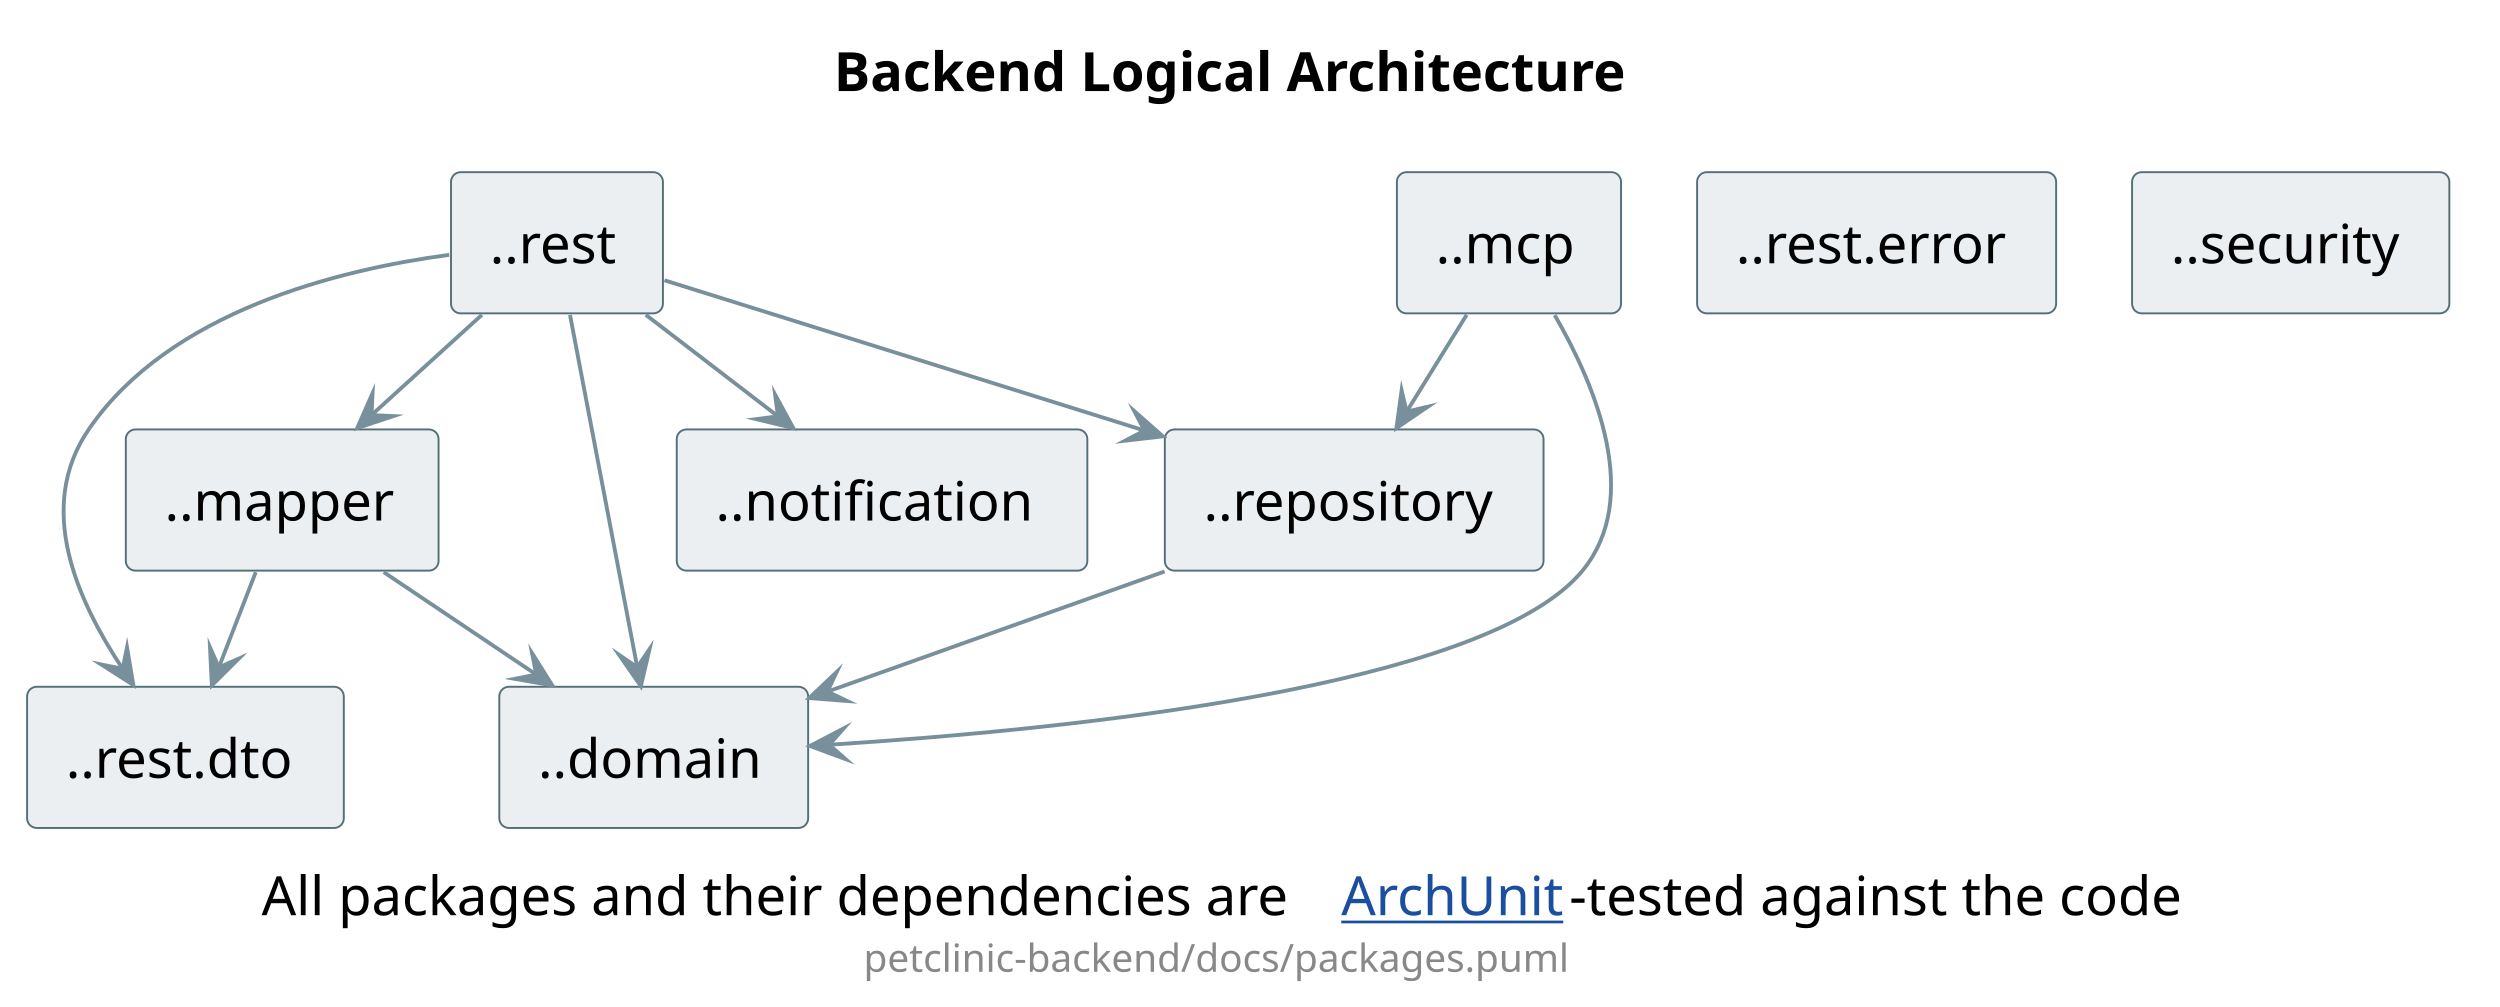
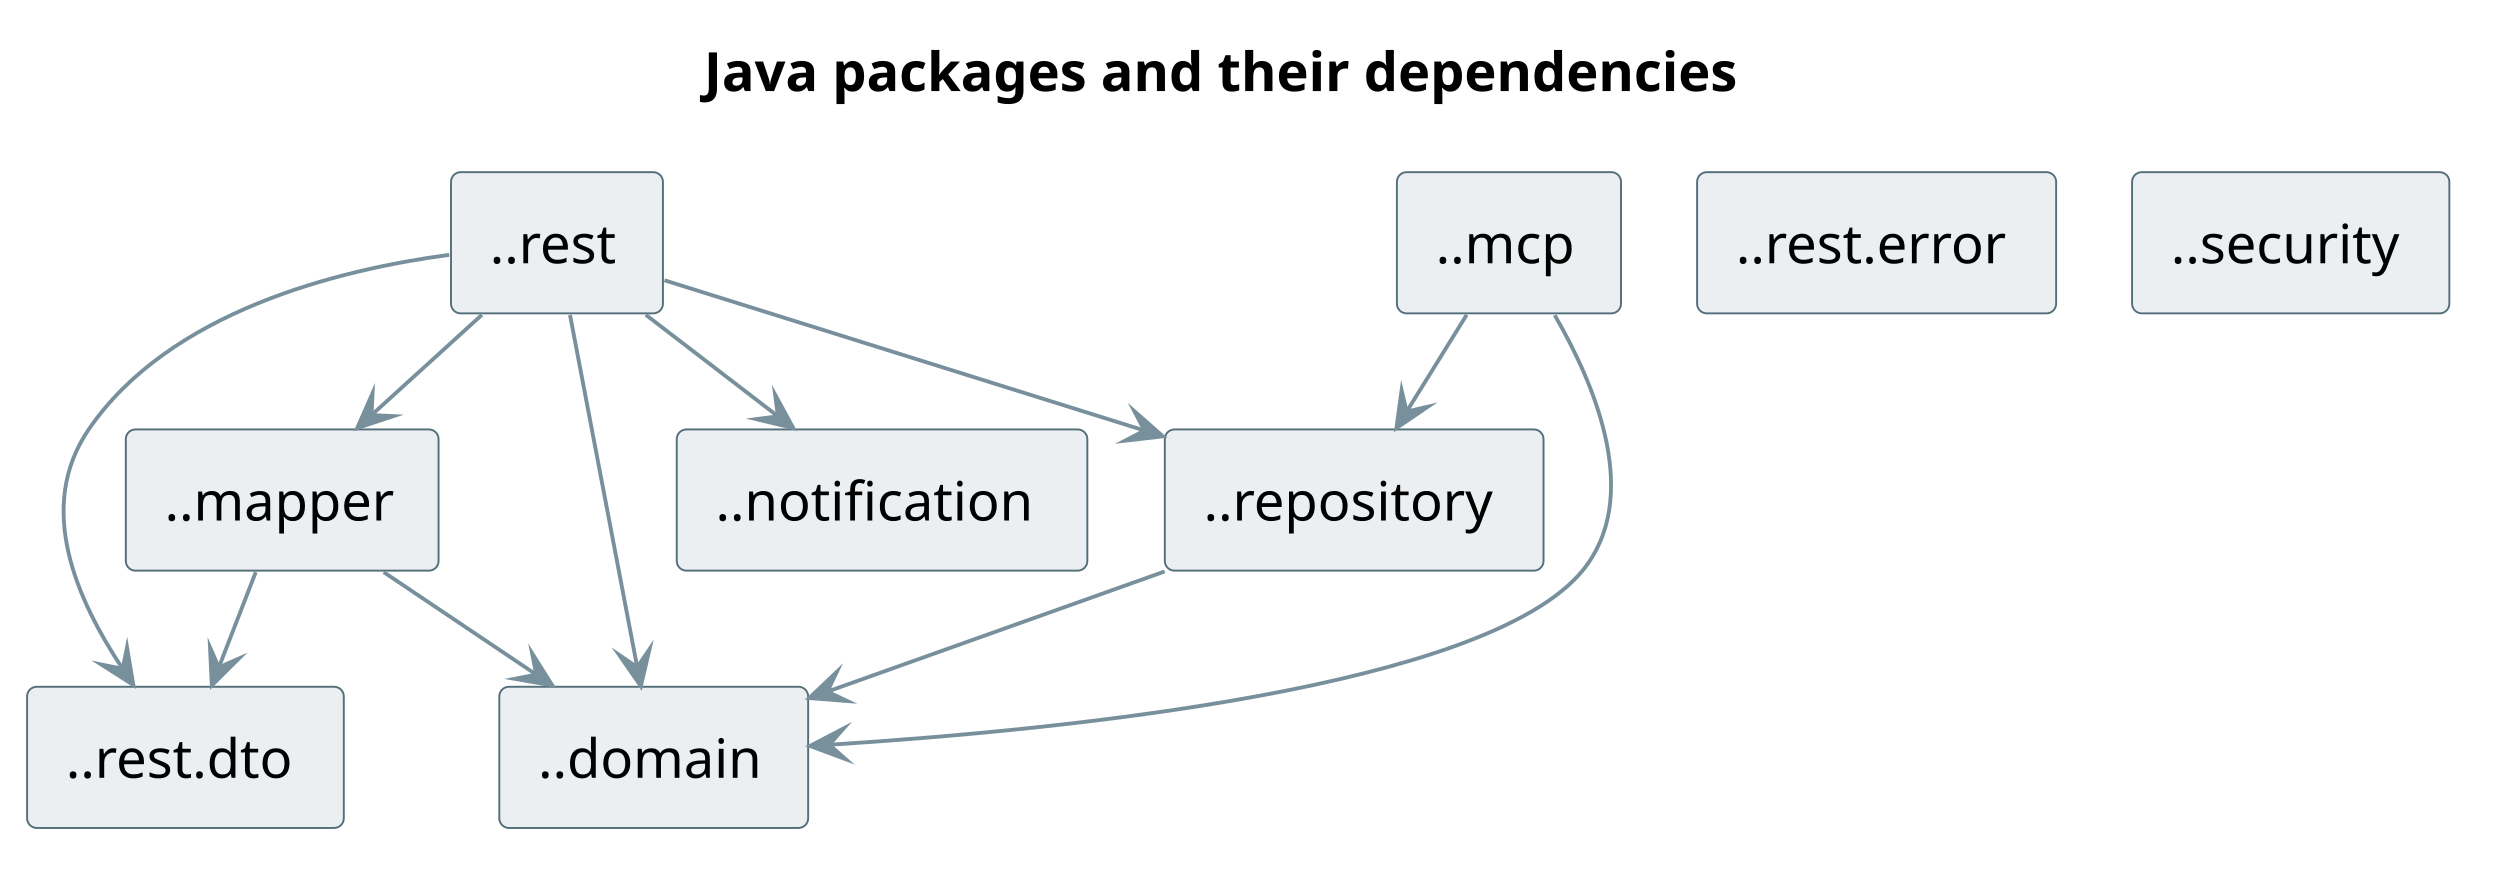
- <svg xmlns="http://www.w3.org/2000/svg" xmlns:xlink="http://www.w3.org/1999/xlink" version="1.1" data-diagram-type="DESCRIPTION" style="width:646px;height:260px;background:#FFFFFF;" width="646px" height="260px" viewBox="0 0 646 260" zoomAndPan="magnify" preserveAspectRatio="none" contentStyleType="text/css">
+ <svg xmlns="http://www.w3.org/2000/svg" version="1.1" data-diagram-type="DESCRIPTION" style="width:646px;height:227px;background:#FFFFFF;" width="646px" height="227px" viewBox="0 0 646 227" zoomAndPan="magnify" preserveAspectRatio="none" contentStyleType="text/css">
  <defs />
  <g font-family="sans-serif" lengthAdjust="spacing">
    <g class="title" data-source-line="2">
-       <text x="215.455" y="23.535" fill="#000" font-size="14" textLength="209.002" font-weight="700">Backend Logical Architecture</text>
+       <text x="181.894" y="23.535" fill="#000" font-size="14" textLength="276.124" font-weight="700">Java packages and their dependencies</text>
    </g>
-     <g class="entity" data-qualified-name="..rest" id="ent0001" data-source-line="25">
+     <g class="entity" data-qualified-name="..rest" id="ent0001" data-source-line="21">
      <rect x="116.54" y="44.488" width="54.761" height="36.488" fill="#ECEFF1" style="stroke:#546E7A;stroke-width:0.5;" rx="2.5" ry="2.5" />
      <text x="126.54" y="68.023" fill="#000" font-size="14" textLength="34.761">..rest</text>
    </g>
-     <g class="entity" data-qualified-name="..mcp" id="ent0002" data-source-line="26">
+     <g class="entity" data-qualified-name="..mcp" id="ent0002" data-source-line="22">
      <rect x="360.96" y="44.488" width="57.912" height="36.488" fill="#ECEFF1" style="stroke:#546E7A;stroke-width:0.5;" rx="2.5" ry="2.5" />
      <text x="370.96" y="68.023" fill="#000" font-size="14" textLength="37.912">..mcp</text>
    </g>
-     <g class="entity" data-qualified-name="..rest.error" id="ent0003" data-source-line="27">
+     <g class="entity" data-qualified-name="..rest.error" id="ent0003" data-source-line="23">
      <rect x="438.53" y="44.488" width="92.775" height="36.488" fill="#ECEFF1" style="stroke:#546E7A;stroke-width:0.5;" rx="2.5" ry="2.5" />
      <text x="448.53" y="68.023" fill="#000" font-size="14" textLength="72.775">..rest.error</text>
    </g>
-     <g class="entity" data-qualified-name="..security" id="ent0004" data-source-line="28">
+     <g class="entity" data-qualified-name="..security" id="ent0004" data-source-line="24">
      <rect x="550.93" y="44.488" width="81.981" height="36.488" fill="#ECEFF1" style="stroke:#546E7A;stroke-width:0.5;" rx="2.5" ry="2.5" />
      <text x="560.93" y="68.023" fill="#000" font-size="14" textLength="61.981">..security</text>
    </g>
-     <g class="entity" data-qualified-name="..mapper" id="ent0005" data-source-line="29">
+     <g class="entity" data-qualified-name="..mapper" id="ent0005" data-source-line="25">
      <rect x="32.51" y="110.968" width="80.813" height="36.488" fill="#ECEFF1" style="stroke:#546E7A;stroke-width:0.5;" rx="2.5" ry="2.5" />
      <text x="42.51" y="134.503" fill="#000" font-size="14" textLength="60.813">..mapper</text>
    </g>
-     <g class="entity" data-qualified-name="..repository" id="ent0006" data-source-line="30">
+     <g class="entity" data-qualified-name="..repository" id="ent0006" data-source-line="26">
      <rect x="300.99" y="110.968" width="97.861" height="36.488" fill="#ECEFF1" style="stroke:#546E7A;stroke-width:0.5;" rx="2.5" ry="2.5" />
      <text x="310.99" y="134.503" fill="#000" font-size="14" textLength="77.861">..repository</text>
    </g>
-     <g class="entity" data-qualified-name="..notification" id="ent0007" data-source-line="31">
+     <g class="entity" data-qualified-name="..notification" id="ent0007" data-source-line="27">
      <rect x="174.87" y="110.968" width="106.099" height="36.488" fill="#ECEFF1" style="stroke:#546E7A;stroke-width:0.5;" rx="2.5" ry="2.5" />
      <text x="184.87" y="134.503" fill="#000" font-size="14" textLength="86.099">..notification</text>
    </g>
-     <g class="entity" data-qualified-name="..rest.dto" id="ent0008" data-source-line="32">
+     <g class="entity" data-qualified-name="..rest.dto" id="ent0008" data-source-line="28">
      <rect x="7" y="177.458" width="81.838" height="36.488" fill="#ECEFF1" style="stroke:#546E7A;stroke-width:0.5;" rx="2.5" ry="2.5" />
      <text x="17" y="200.993" fill="#000" font-size="14" textLength="61.838">..rest.dto</text>
    </g>
-     <g class="entity" data-qualified-name="..domain" id="ent0009" data-source-line="33">
+     <g class="entity" data-qualified-name="..domain" id="ent0009" data-source-line="29">
      <rect x="129.02" y="177.458" width="79.808" height="36.488" fill="#ECEFF1" style="stroke:#546E7A;stroke-width:0.5;" rx="2.5" ry="2.5" />
      <text x="139.02" y="200.993" fill="#000" font-size="14" textLength="59.808">..domain</text>
    </g>
-     <g class="link" data-entity-1="ent0006" data-entity-2="ent0009" id="lnk10" data-source-line="35" data-link-type="dependency">
+     <g class="link" data-entity-1="ent0006" data-entity-2="ent0009" id="lnk10" data-source-line="31" data-link-type="dependency">
      <path d="M300.94,147.668 C272.15,157.928 240.91,169.062 213.8,178.712" style="stroke:#78909C;stroke-width:1;" fill="none" id="..repository-to-..domain" />
      <polygon points="209.09,180.388,218.91,181.139,213.8,178.712,216.227,173.602,209.09,180.388" fill="#78909C" style="stroke:#78909C;stroke-width:1;stroke-linejoin:miter;stroke-miterlimit:10;" />
    </g>
-     <g class="link" data-entity-1="ent0005" data-entity-2="ent0009" id="lnk11" data-source-line="36" data-link-type="dependency">
+     <g class="link" data-entity-1="ent0005" data-entity-2="ent0009" id="lnk11" data-source-line="32" data-link-type="dependency">
      <path d="M99.15,147.838 C112.7,156.938 125.03,165.219 138.57,174.319" style="stroke:#78909C;stroke-width:1;" fill="none" id="..mapper-to-..domain" />
      <polygon points="142.72,177.108,137.482,168.768,138.57,174.319,133.019,175.408,142.72,177.108" fill="#78909C" style="stroke:#78909C;stroke-width:1;stroke-linejoin:miter;stroke-miterlimit:10;" />
    </g>
-     <g class="link" data-entity-1="ent0005" data-entity-2="ent0008" id="lnk12" data-source-line="37" data-link-type="dependency">
+     <g class="link" data-entity-1="ent0005" data-entity-2="ent0008" id="lnk12" data-source-line="33" data-link-type="dependency">
      <path d="M66.09,147.838 C62.56,156.938 60.078,163.347 56.548,172.447" style="stroke:#78909C;stroke-width:1;" fill="none" id="..mapper-to-..rest.dto" />
      <polygon points="54.74,177.108,61.724,170.164,56.548,172.447,54.266,167.271,54.74,177.108" fill="#78909C" style="stroke:#78909C;stroke-width:1;stroke-linejoin:miter;stroke-miterlimit:10;" />
    </g>
-     <g class="link" data-entity-1="ent0001" data-entity-2="ent0009" id="lnk13" data-source-line="38" data-link-type="dependency">
+     <g class="link" data-entity-1="ent0001" data-entity-2="ent0009" id="lnk13" data-source-line="34" data-link-type="dependency">
      <path d="M147.29,81.388 C152.09,106.528 159.892,147.427 164.662,172.407" style="stroke:#78909C;stroke-width:1;" fill="none" id="..rest-to-..domain" />
      <polygon points="165.6,177.318,167.841,167.728,164.662,172.407,159.983,169.228,165.6,177.318" fill="#78909C" style="stroke:#78909C;stroke-width:1;stroke-linejoin:miter;stroke-miterlimit:10;" />
    </g>
-     <g class="link" data-entity-1="ent0001" data-entity-2="ent0006" id="lnk14" data-source-line="39" data-link-type="dependency">
+     <g class="link" data-entity-1="ent0001" data-entity-2="ent0006" id="lnk14" data-source-line="35" data-link-type="dependency">
      <path d="M171.7,72.428 C204.65,82.738 255.399,98.624 295.729,111.254" style="stroke:#78909C;stroke-width:1;" fill="none" id="..rest-to-..repository" />
      <polygon points="300.5,112.748,293.107,106.241,295.729,111.254,290.716,113.876,300.5,112.748" fill="#78909C" style="stroke:#78909C;stroke-width:1;stroke-linejoin:miter;stroke-miterlimit:10;" />
    </g>
-     <g class="link" data-entity-1="ent0001" data-entity-2="ent0005" id="lnk15" data-source-line="40" data-link-type="dependency">
+     <g class="link" data-entity-1="ent0001" data-entity-2="ent0005" id="lnk15" data-source-line="36" data-link-type="dependency">
      <path d="M124.52,81.348 C114.5,90.448 106.01,98.155 96,107.255" style="stroke:#78909C;stroke-width:1;" fill="none" id="..rest-to-..mapper" />
      <polygon points="92.3,110.618,101.65,107.524,96,107.255,96.269,101.604,92.3,110.618" fill="#78909C" style="stroke:#78909C;stroke-width:1;stroke-linejoin:miter;stroke-miterlimit:10;" />
    </g>
-     <g class="link" data-entity-1="ent0001" data-entity-2="ent0008" id="lnk16" data-source-line="41" data-link-type="dependency">
+     <g class="link" data-entity-1="ent0001" data-entity-2="ent0008" id="lnk16" data-source-line="37" data-link-type="dependency">
      <path d="M116.09,65.848 C87.3,69.698 43.72,80.528 22.92,110.968 C9.14,131.138 19.821,154.888 31.691,172.828" style="stroke:#78909C;stroke-width:1;" fill="none" id="..rest-to-..rest.dto" />
      <polygon points="34.45,176.998,32.82,167.285,31.691,172.828,26.148,171.7,34.45,176.998" fill="#78909C" style="stroke:#78909C;stroke-width:1;stroke-linejoin:miter;stroke-miterlimit:10;" />
    </g>
-     <g class="link" data-entity-1="ent0001" data-entity-2="ent0007" id="lnk17" data-source-line="42" data-link-type="dependency">
+     <g class="link" data-entity-1="ent0001" data-entity-2="ent0007" id="lnk17" data-source-line="38" data-link-type="dependency">
      <path d="M166.87,81.348 C178.72,90.448 189.174,98.473 201.024,107.573" style="stroke:#78909C;stroke-width:1;" fill="none" id="..rest-to-..notification" />
      <polygon points="204.99,110.618,200.288,101.964,201.024,107.573,195.416,108.309,204.99,110.618" fill="#78909C" style="stroke:#78909C;stroke-width:1;stroke-linejoin:miter;stroke-miterlimit:10;" />
    </g>
-     <g class="link" data-entity-1="ent0002" data-entity-2="ent0009" id="lnk18" data-source-line="43" data-link-type="dependency">
+     <g class="link" data-entity-1="ent0002" data-entity-2="ent0009" id="lnk18" data-source-line="39" data-link-type="dependency">
      <path d="M401.73,81.418 C412.43,99.878 424.35,128.688 408.92,147.458 C384.1,177.638 275.97,188.521 214.29,192.441" style="stroke:#78909C;stroke-width:1;" fill="none" id="..mcp-to-..domain" />
      <polygon points="209.3,192.758,218.536,196.179,214.29,192.441,218.028,188.196,209.3,192.758" fill="#78909C" style="stroke:#78909C;stroke-width:1;stroke-linejoin:miter;stroke-miterlimit:10;" />
    </g>
-     <g class="link" data-entity-1="ent0002" data-entity-2="ent0006" id="lnk19" data-source-line="44" data-link-type="dependency">
+     <g class="link" data-entity-1="ent0002" data-entity-2="ent0006" id="lnk19" data-source-line="40" data-link-type="dependency">
      <path d="M378.99,81.348 C373.34,90.448 369.114,97.268 363.474,106.368" style="stroke:#78909C;stroke-width:1;" fill="none" id="..mcp-to-..repository" />
      <polygon points="360.84,110.618,368.981,105.076,363.474,106.368,362.181,100.861,360.84,110.618" fill="#78909C" style="stroke:#78909C;stroke-width:1;stroke-linejoin:miter;stroke-miterlimit:10;" />
    </g>
-     <g class="caption" data-source-line="3">
-       <text x="67.597" y="236.482" fill="#000" font-size="14" textLength="274.552">All packages and their dependencies are</text>
-       <a target="_top" href="https://www.archunit.org/" xlink:href="https://www.archunit.org/" xlink:type="simple" xlink:actuate="onRequest" xlink:show="new" title="What is ArchUnit?" xlink:title="What is ArchUnit?">
-         <text x="346.578" y="236.482" fill="#1A4FA0" font-size="14" textLength="58.919" text-decoration="underline">ArchUnit</text>
-       </a>
-       <text x="405.497" y="236.482" fill="#000" font-size="14" textLength="166.817">-tested against the code</text>
-     </g>
-     <g class="footer" data-source-line="4">
-       <text x="223.149" y="251.103" fill="#888" font-size="10" textLength="193.613">petclinic-backend/docs/packages.puml</text>
-     </g>
  </g>
</svg>
